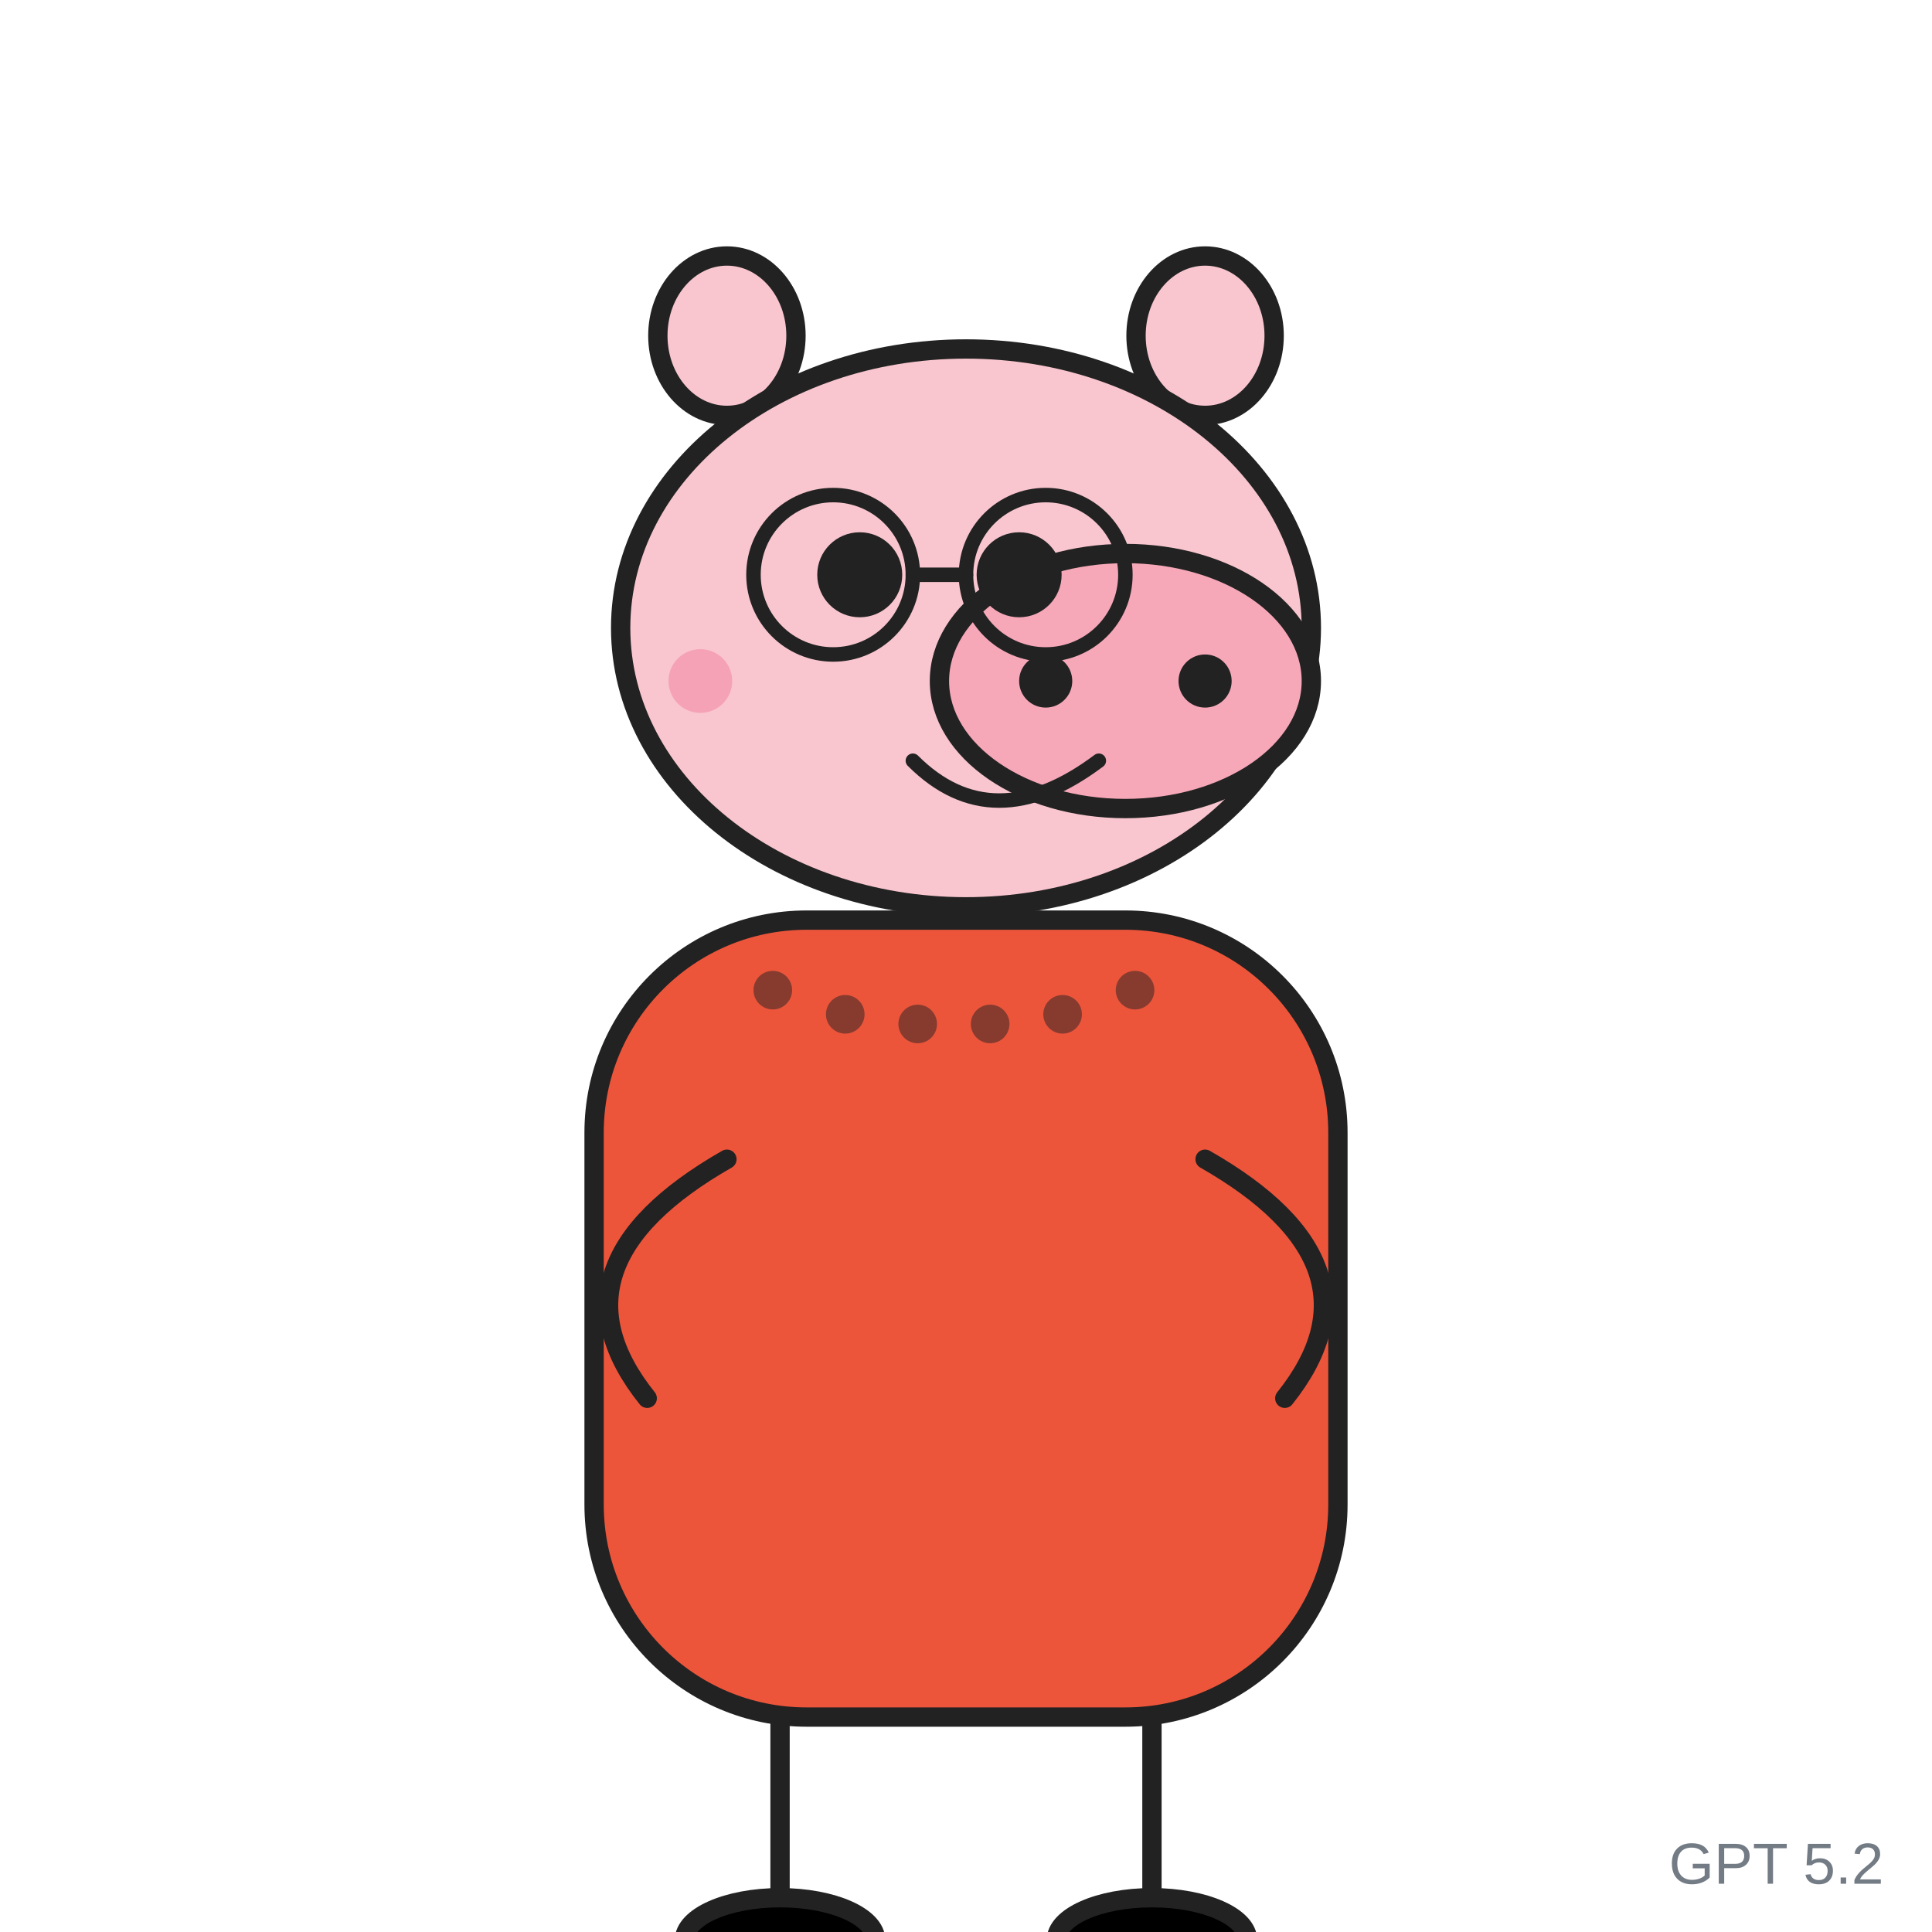
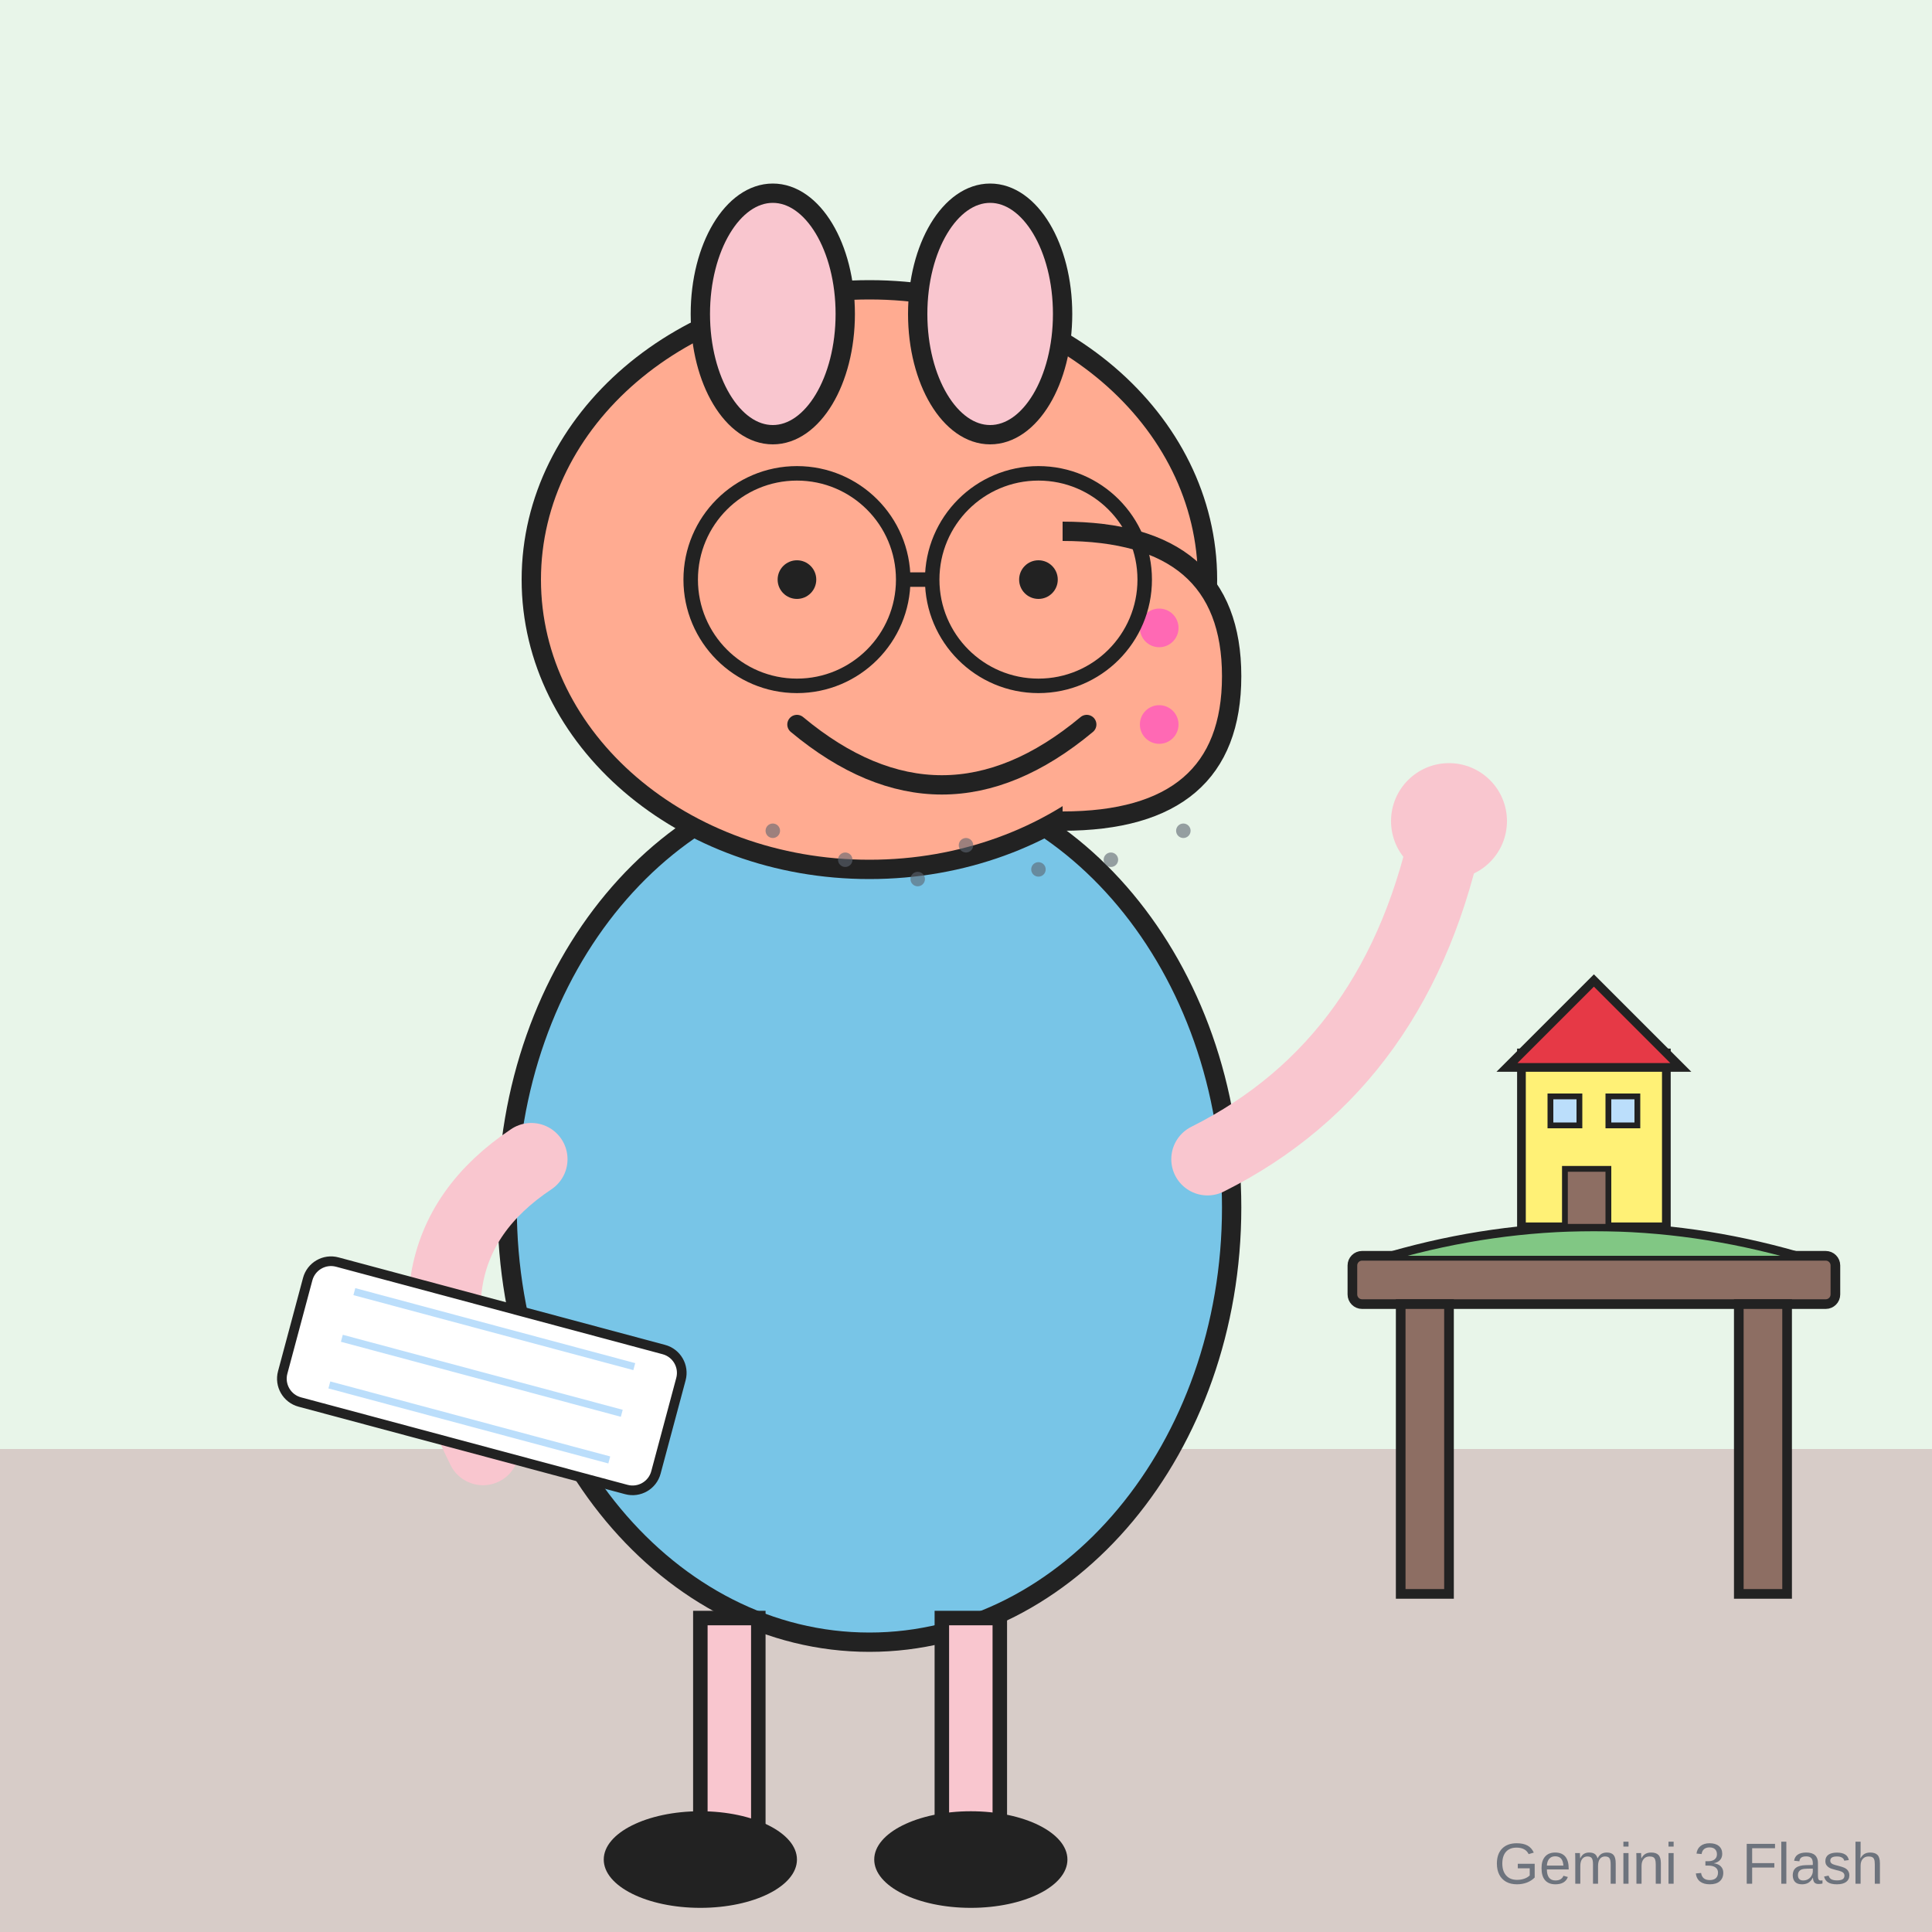
- <svg xmlns="http://www.w3.org/2000/svg" width="400" height="400" viewBox="0 0 400 400" role="img" aria-label="This is Daddy Pig">
-   <rect width="100%" height="100%" fill="#FFFFFF" />
-   <defs>
-     <style>
-       .ol { stroke: #222222; stroke-width: 4; stroke-linecap: round; stroke-linejoin: round; }
-       .softol { stroke: #222222; stroke-width: 3; stroke-linecap: round; stroke-linejoin: round; }
-     </style>
-   </defs>
-   <ellipse class="ol" cx="150.5" cy="69.5" rx="14.3" ry="16.5" fill="#F9C6CF" />
-   <ellipse class="ol" cx="249.5" cy="69.5" rx="14.3" ry="16.5" fill="#F9C6CF" />
-   <ellipse class="ol" cx="200" cy="130" rx="71.5" ry="57.75" fill="#F9C6CF" />
-   <ellipse class="ol" cx="233.0" cy="141.0" rx="38.5" ry="26.4" fill="#F7A8B8" />
-   <circle cx="216.5" cy="141.0" r="5.5" fill="#222222" />
-   <circle cx="249.5" cy="141.0" r="5.5" fill="#222222" />
-   <circle cx="178.0" cy="119.0" r="8.8" fill="#222222" />
-   <circle cx="211.0" cy="119.0" r="8.8" fill="#222222" />
-   <circle cx="145.0" cy="141.0" r="6.6" fill="#F59FB4" opacity="0.9" />
-   <path class="softol" d="M 189.0 157.5 Q 205.5 174.0 227.5 157.5" fill="none" />
-   <circle class="softol" cx="172.5" cy="119.0" r="16.5" fill="none" />
-   <circle class="softol" cx="216.5" cy="119.0" r="16.5" fill="none" />
-   <path class="softol" d="M 189.0 119.0 L 200 119.0" fill="none" />
-   <rect class="ol" x="123.0" y="190.5" width="154.0" height="165.0" rx="44.0" fill="#ED553B" />
-   <path class="ol" d="M 150.5 240.0 Q 112.0 262.0 134.0 289.5" fill="none" />
-   <path class="ol" d="M 249.5 240.0 Q 288.0 262.0 266.0 289.5" fill="none" />
-   <path class="ol" d="M 161.5 355.5 L 161.5 394.0" />
-   <path class="ol" d="M 238.5 355.5 L 238.5 394.0" />
-   <ellipse class="ol" cx="161.5" cy="401.7" rx="19.8" ry="8.8" fill="#000000" />
-   <ellipse class="ol" cx="238.5" cy="401.7" rx="19.8" ry="8.8" fill="#000000" />
-   <circle cx="160" cy="205" r="4" fill="#222222" opacity="0.5" />
-   <circle cx="175" cy="210" r="4" fill="#222222" opacity="0.5" />
-   <circle cx="190" cy="212" r="4" fill="#222222" opacity="0.5" />
-   <circle cx="205" cy="212" r="4" fill="#222222" opacity="0.5" />
-   <circle cx="220" cy="210" r="4" fill="#222222" opacity="0.5" />
-   <circle cx="235" cy="205" r="4" fill="#222222" opacity="0.5" />
-   <text x="390" y="390" text-anchor="end" font-family="Arial, sans-serif" font-size="12" fill="#5B6470" opacity="0.85">GPT 5.2</text>
+ <svg xmlns="http://www.w3.org/2000/svg" width="400" height="400" viewBox="0 0 400 400" role="img" aria-label="Y este es Papá Pig (And this is Daddy Pig)">
+   <rect width="400" height="300" fill="#E8F5E9" />
+   <rect y="300" width="400" height="100" fill="#D7CCC8" />
+   <g transform="translate(280, 260)">
+     <rect x="0" y="0" width="100" height="10" rx="2" fill="#8D6E63" stroke="#222222" stroke-width="2" />
+     <rect x="10" y="10" width="10" height="60" fill="#8D6E63" stroke="#222222" stroke-width="2" />
+     <rect x="80" y="10" width="10" height="60" fill="#8D6E63" stroke="#222222" stroke-width="2" />
+     <g transform="translate(20, -60) scale(0.6)">
+       <path d="M -20 100 Q 50 80 120 100" fill="#81C784" stroke="#222222" stroke-width="3" />
+       <rect x="25" y="30" width="50" height="60" fill="#FFF176" stroke="#222222" stroke-width="3" />
+       <path d="M 20 35 L 50 5 L 80 35 Z" fill="#E63946" stroke="#222222" stroke-width="3" />
+       <rect x="40" y="70" width="15" height="20" fill="#8D6E63" stroke="#222222" stroke-width="2" />
+       <rect x="35" y="45" width="10" height="10" fill="#BBDEFB" stroke="#222222" stroke-width="2" />
+       <rect x="55" y="45" width="10" height="10" fill="#BBDEFB" stroke="#222222" stroke-width="2" />
+     </g>
+   </g>
+   <g transform="translate(180, 100)">
+     <ellipse cx="0" cy="150" rx="75" ry="90" fill="#78C5E7" stroke="#222222" stroke-width="4" />
+     <ellipse cx="0" cy="20" rx="70" ry="60" fill="#FFAB91" stroke="#222222" stroke-width="4" />
+     <path d="M 40 10 Q 75 10 75 40 Q 75 70 40 70" fill="#FFAB91" stroke="#222222" stroke-width="4" />
+     <circle cx="60" cy="30" r="4" fill="#FF69B4" />
+     <circle cx="60" cy="50" r="4" fill="#FF69B4" />
+     <ellipse cx="-20" cy="-35" rx="15" ry="25" fill="#F9C6CF" stroke="#222222" stroke-width="4" />
+     <ellipse cx="25" cy="-35" rx="15" ry="25" fill="#F9C6CF" stroke="#222222" stroke-width="4" />
+     <circle cx="-15" cy="20" r="22" fill="none" stroke="#222222" stroke-width="3" />
+     <circle cx="35" cy="20" r="22" fill="none" stroke="#222222" stroke-width="3" />
+     <line x1="7" y1="20" x2="13" y2="20" stroke="#222222" stroke-width="3" />
+     <circle cx="-15" cy="20" r="4" fill="#222222" />
+     <circle cx="35" cy="20" r="4" fill="#222222" />
+     <g fill="#5B6470" opacity="0.6">
+       <circle cx="20" cy="75" r="1.5" />
+       <circle cx="35" cy="80" r="1.5" />
+       <circle cx="50" cy="78" r="1.5" />
+       <circle cx="65" cy="72" r="1.5" />
+       <circle cx="10" cy="82" r="1.5" />
+       <circle cx="-5" cy="78" r="1.5" />
+       <circle cx="-20" cy="72" r="1.5" />
+     </g>
+     <path d="M -15 50 Q 15 75 45 50" fill="none" stroke="#222222" stroke-width="4" stroke-linecap="round" />
+     <path d="M 70 140 Q 110 120 120 70" fill="none" stroke="#F9C6CF" stroke-width="15" stroke-linecap="round" />
+     <circle cx="120" cy="70" r="12" fill="#F9C6CF" />
+     <path d="M -70 140 Q -100 160 -80 200" fill="none" stroke="#F9C6CF" stroke-width="15" stroke-linecap="round" />
+     <g transform="translate(-115, 160) rotate(15)">
+       <rect x="0" y="0" width="80" height="30" rx="5" fill="#FFFFFF" stroke="#222222" stroke-width="2" />
+       <line x1="10" y1="5" x2="70" y2="5" stroke="#BBDEFB" stroke-width="1.5" />
+       <line x1="10" y1="15" x2="70" y2="15" stroke="#BBDEFB" stroke-width="1.5" />
+       <line x1="10" y1="25" x2="70" y2="25" stroke="#BBDEFB" stroke-width="1.5" />
+     </g>
+     <rect x="-35" y="235" width="12" height="45" fill="#F9C6CF" stroke="#222222" stroke-width="3" />
+     <rect x="15" y="235" width="12" height="45" fill="#F9C6CF" stroke="#222222" stroke-width="3" />
+     <ellipse cx="-35" cy="285" rx="20" ry="10" fill="#222222" />
+     <ellipse cx="21" cy="285" rx="20" ry="10" fill="#222222" />
+   </g>
+   <text x="390" y="390" text-anchor="end" font-family="Arial, sans-serif" font-size="12" fill="#5B6470" opacity="0.85">Gemini 3 Flash</text>
</svg>
